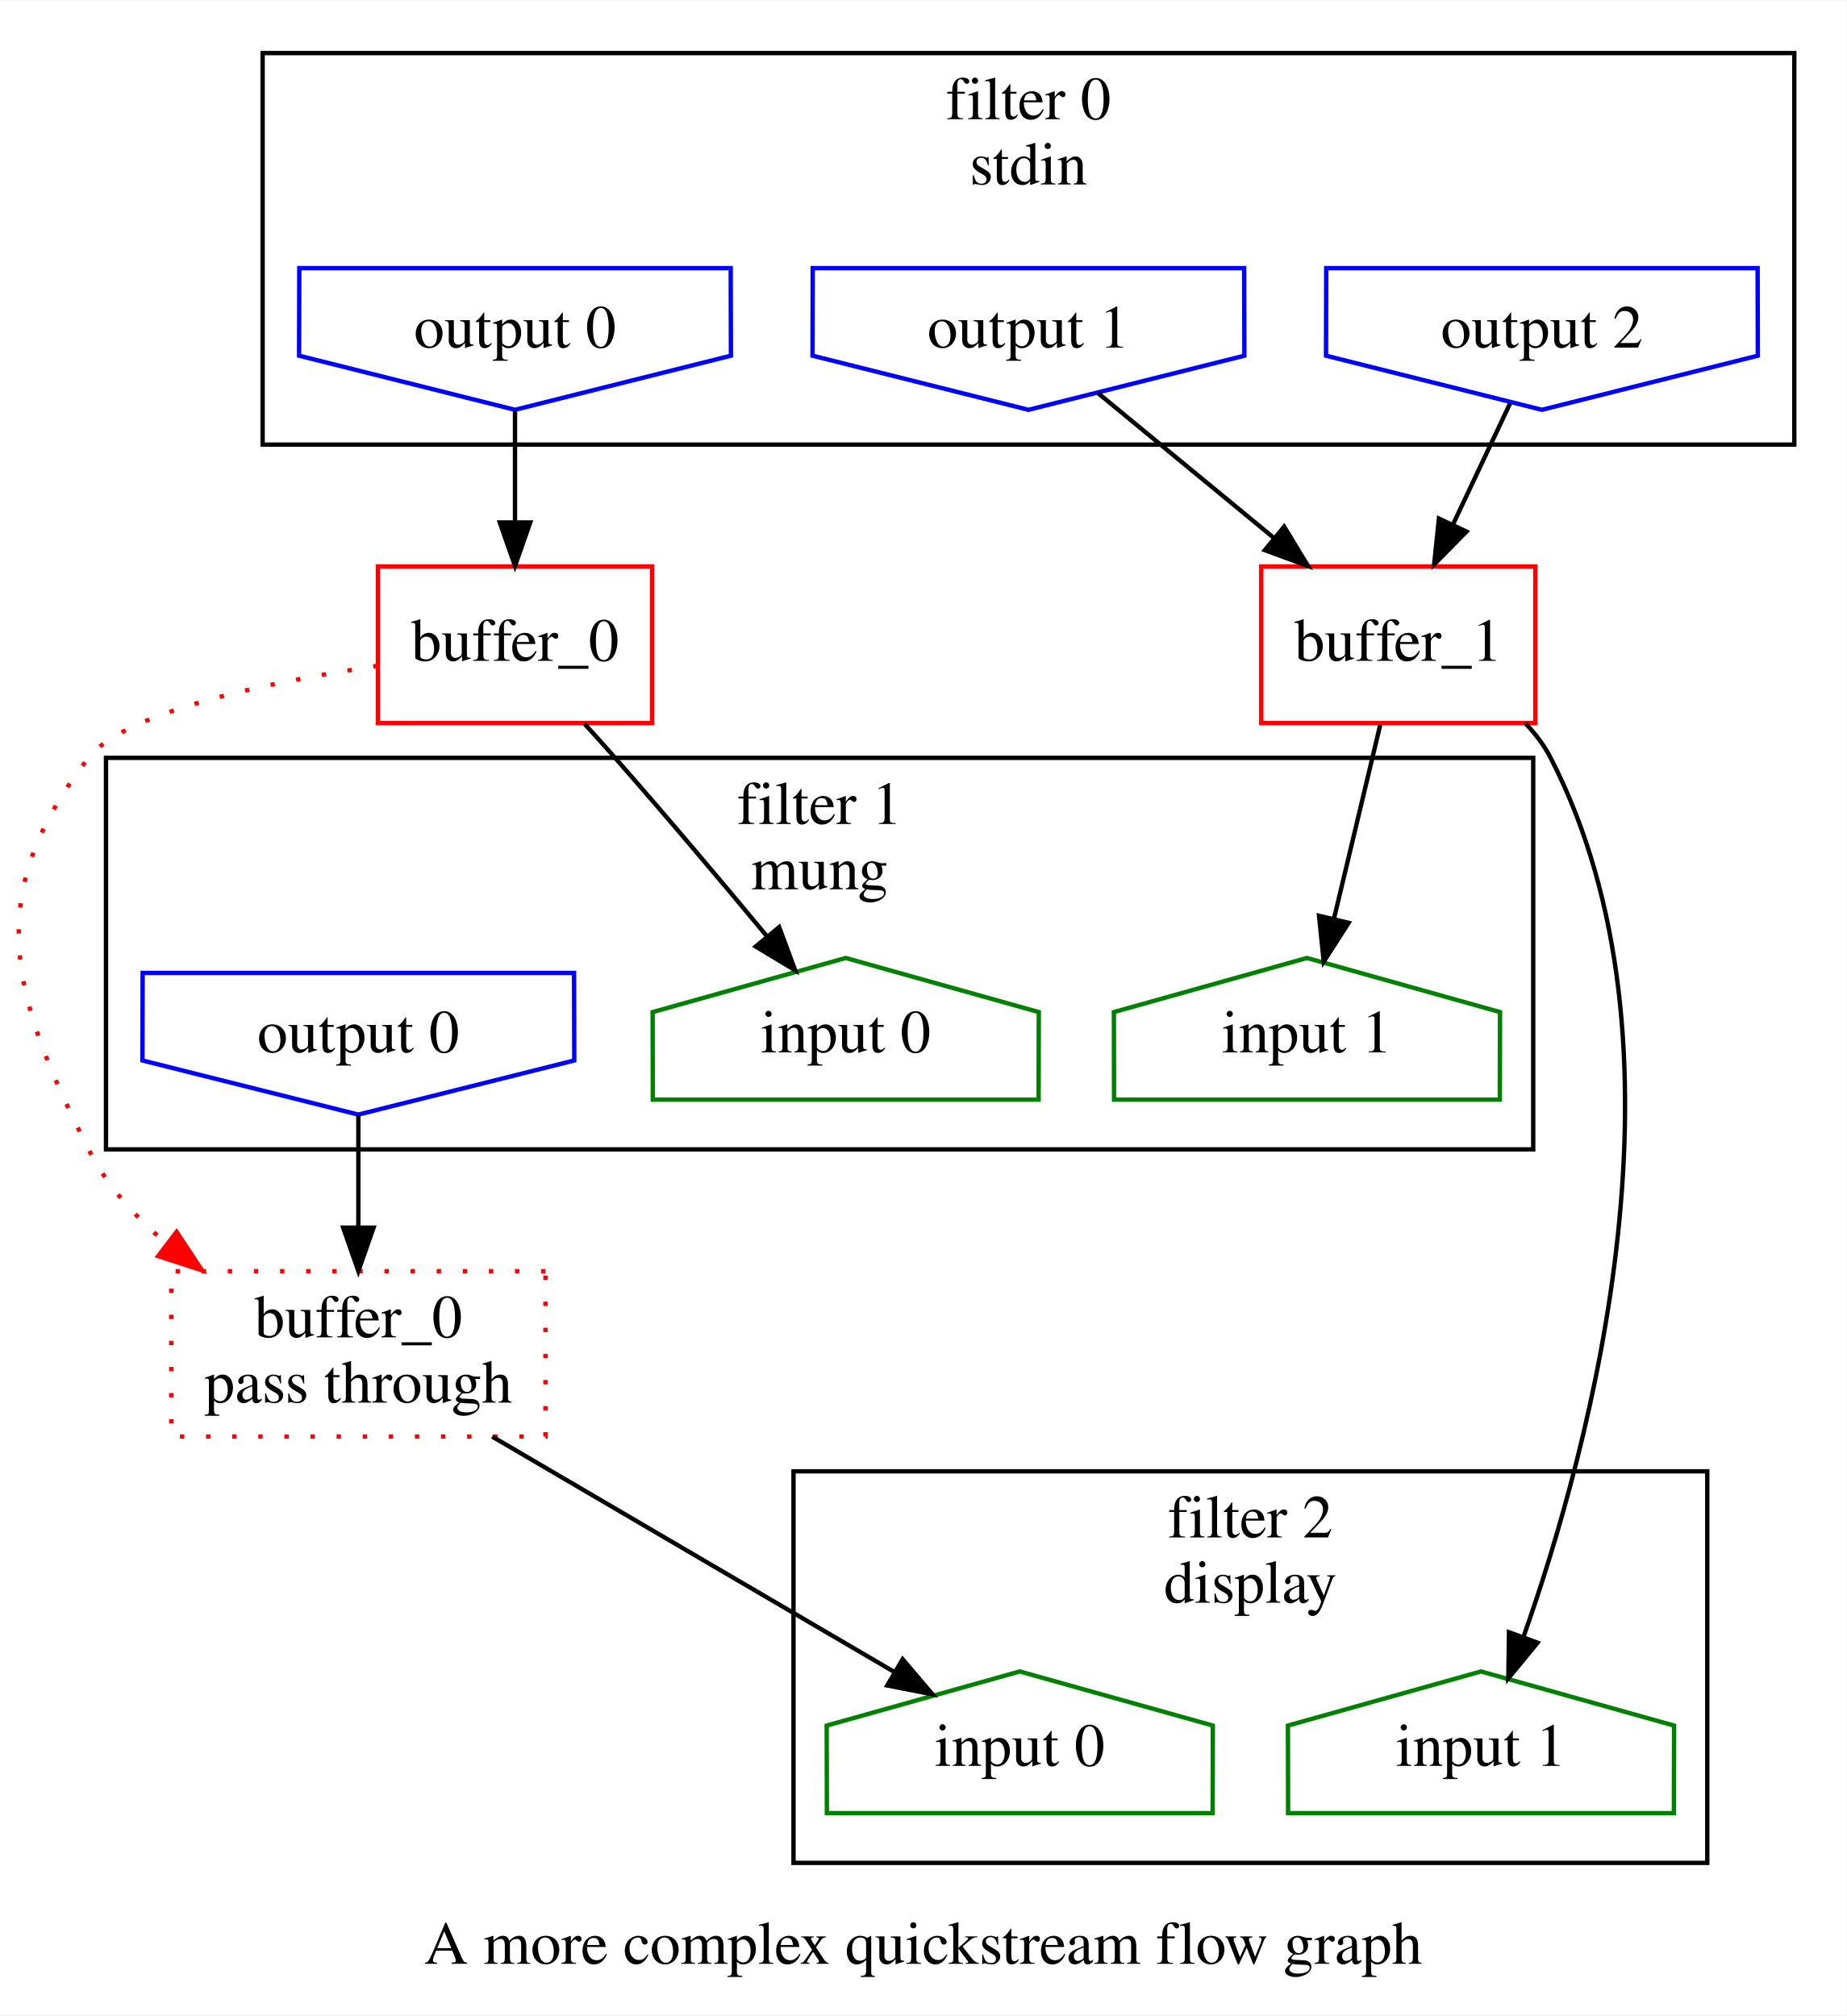
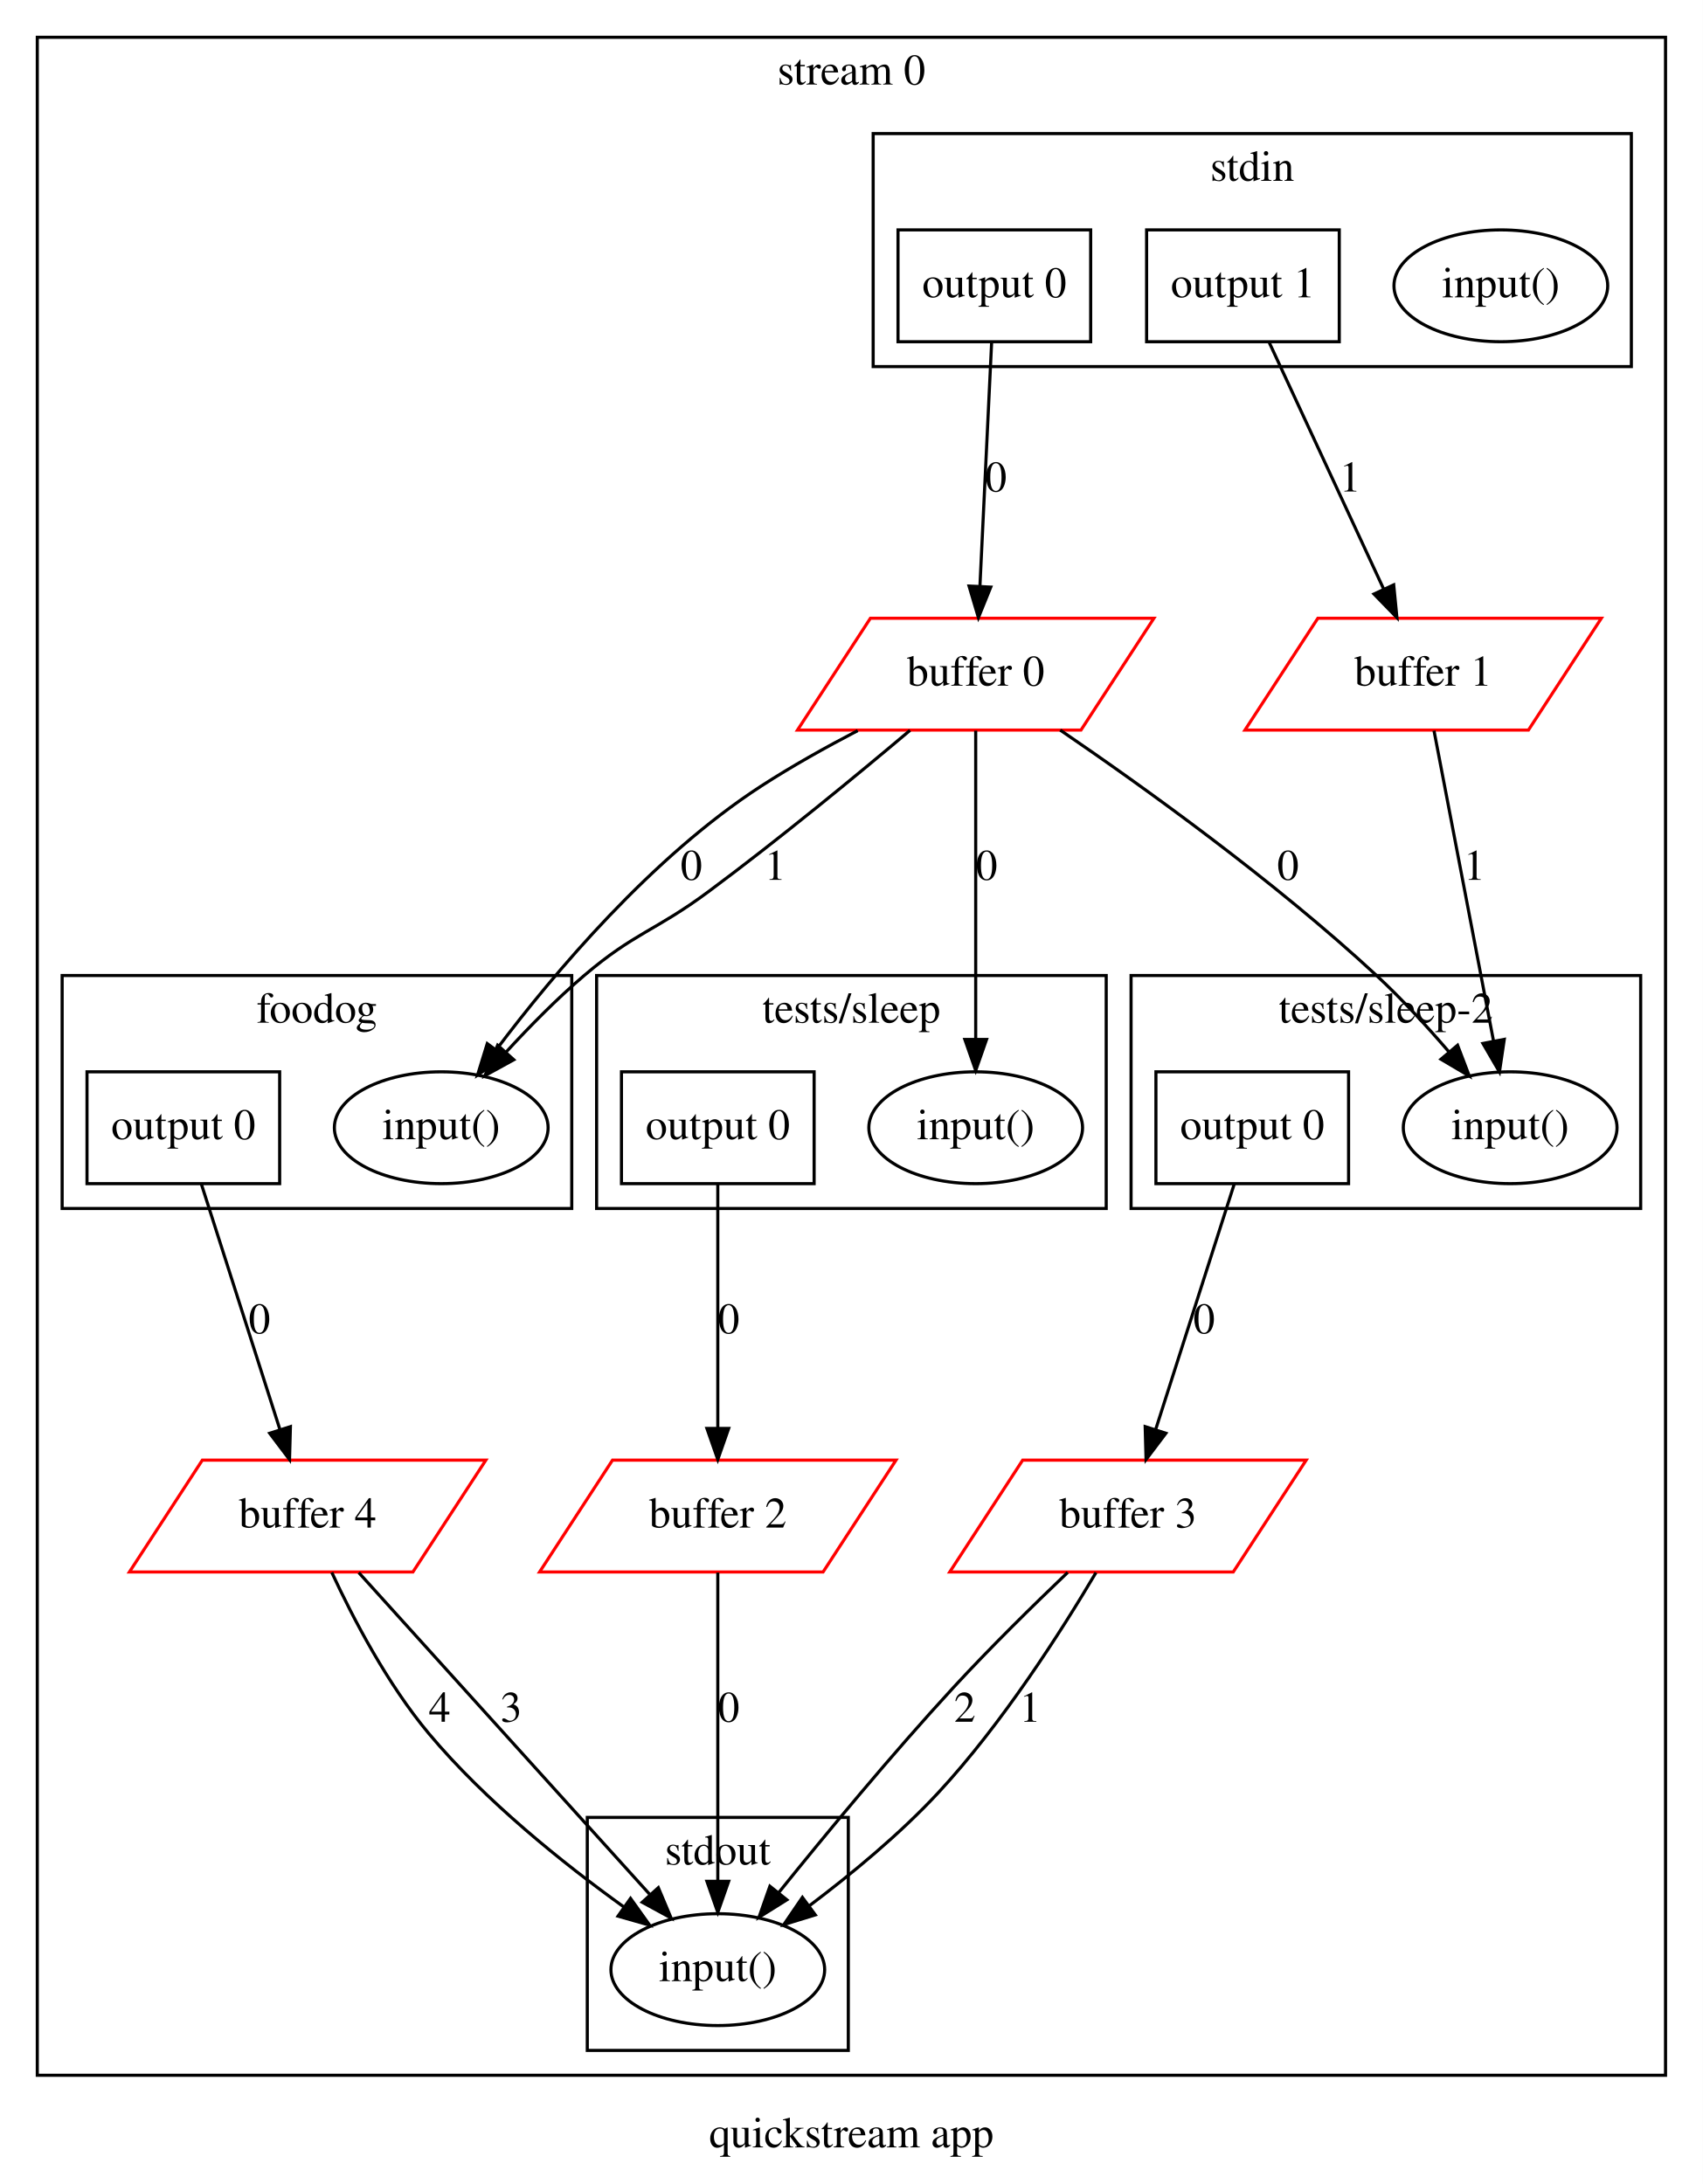
- <svg xmlns="http://www.w3.org/2000/svg" width="424pt" height="463pt" viewBox="0.00 0.00 424.36 463.00">
-   <g id="graph0" class="graph" transform="scale(1 1) rotate(0) translate(4 459)">
-     <polygon fill="white" stroke="none" points="-4,4 -4,-459 420.356,-459 420.356,4 -4,4" />
-     <text text-anchor="middle" x="208.178" y="-7.8" font-family="Times,serif" font-size="14.00">A more complex quickstream flow graph</text>
+ <svg xmlns="http://www.w3.org/2000/svg" width="548pt" height="703pt" viewBox="0.00 0.00 548.00 703.00">
+   <g id="graph0" class="graph" transform="scale(1 1) rotate(0) translate(4 699)">
+     <polygon fill="#ffffff" stroke="transparent" points="-4,4 -4,-699 544,-699 544,4 -4,4" />
+     <text text-anchor="middle" x="270" y="-7.8" font-family="Times,serif" font-size="14.00" fill="#000000">quickstream app</text>
    <g id="clust1" class="cluster">
-       <polygon fill="none" stroke="black" points="56.356,-357 56.356,-447 408.356,-447 408.356,-357 56.356,-357" />
-       <text text-anchor="middle" x="232.356" y="-431.8" font-family="Times,serif" font-size="14.00">filter 0</text>
-       <text text-anchor="middle" x="232.356" y="-416.8" font-family="Times,serif" font-size="14.00">stdin</text>
+       <polygon fill="none" stroke="#000000" points="8,-31 8,-687 532,-687 532,-31 8,-31" />
+       <text text-anchor="middle" x="270" y="-671.8" font-family="Times,serif" font-size="14.00" fill="#000000">stream 0</text>
    </g>
    <g id="clust2" class="cluster">
-       <polygon fill="none" stroke="black" points="20.356,-195 20.356,-285 348.356,-285 348.356,-195 20.356,-195" />
-       <text text-anchor="middle" x="184.356" y="-269.8" font-family="Times,serif" font-size="14.00">filter 1</text>
-       <text text-anchor="middle" x="184.356" y="-254.8" font-family="Times,serif" font-size="14.00">mung</text>
+       <polygon fill="none" stroke="#000000" points="277,-581 277,-656 521,-656 521,-581 277,-581" />
+       <text text-anchor="middle" x="399" y="-640.8" font-family="Times,serif" font-size="14.00" fill="#000000">stdin</text>
+     </g>
+     <g id="clust3" class="cluster">
+       <polygon fill="none" stroke="#000000" points="188,-310 188,-385 352,-385 352,-310 188,-310" />
+       <text text-anchor="middle" x="270" y="-369.8" font-family="Times,serif" font-size="14.00" fill="#000000">tests/sleep</text>
+     </g>
+     <g id="clust4" class="cluster">
+       <polygon fill="none" stroke="#000000" points="185,-39 185,-114 269,-114 269,-39 185,-39" />
+       <text text-anchor="middle" x="227" y="-98.8" font-family="Times,serif" font-size="14.00" fill="#000000">stdout</text>
    </g>
    <g id="clust5" class="cluster">
-       <polygon fill="none" stroke="black" points="178.356,-31 178.356,-121 388.356,-121 388.356,-31 178.356,-31" />
-       <text text-anchor="middle" x="283.356" y="-105.8" font-family="Times,serif" font-size="14.00">filter 2</text>
-       <text text-anchor="middle" x="283.356" y="-90.8" font-family="Times,serif" font-size="14.00">display</text>
+       <polygon fill="none" stroke="#000000" points="360,-310 360,-385 524,-385 524,-310 360,-310" />
+       <text text-anchor="middle" x="442" y="-369.8" font-family="Times,serif" font-size="14.00" fill="#000000">tests/sleep-2</text>
+     </g>
+     <g id="clust6" class="cluster">
+       <polygon fill="none" stroke="#000000" points="16,-310 16,-385 180,-385 180,-310 16,-310" />
+       <text text-anchor="middle" x="98" y="-369.8" font-family="Times,serif" font-size="14.00" fill="#000000">foodog</text>
    </g>
    <g id="node1" class="node">
-       <polygon fill="none" stroke="blue" points="64.737,-377.438 114.356,-365 163.975,-377.438 163.928,-397.562 64.783,-397.562 64.737,-377.438" />
-       <text text-anchor="middle" x="114.356" y="-379.3" font-family="Times,serif" font-size="14.00">output 0</text>
+       <ellipse fill="none" stroke="#000000" cx="479" cy="-607" rx="34.394" ry="18" />
+       <text text-anchor="middle" x="479" y="-603.3" font-family="Times,serif" font-size="14.00" fill="#000000">input()</text>
+     </g>
+     <g id="node2" class="node">
+       <polygon fill="none" stroke="#000000" points="347,-625 285,-625 285,-589 347,-589 347,-625" />
+       <text text-anchor="middle" x="316" y="-603.3" font-family="Times,serif" font-size="14.00" fill="#000000">output 0</text>
+     </g>
+     <g id="node11" class="node">
+       <polygon fill="none" stroke="#ff0000" points="367.353,-500 276.117,-500 252.647,-464 343.883,-464 367.353,-500" />
+       <text text-anchor="middle" x="310" y="-478.3" font-family="Times,serif" font-size="14.00" fill="#000000">buffer 0</text>
+     </g>
+     <g id="edge1" class="edge">
+       <path fill="none" stroke="#000000" d="M315.127,-588.824C314.141,-568.272 312.522,-534.547 311.368,-510.489" />
+       <polygon fill="#000000" stroke="#000000" points="314.849,-510.019 310.873,-500.198 307.857,-510.354 314.849,-510.019" />
+       <text text-anchor="middle" x="316.5" y="-540.8" font-family="Times,serif" font-size="14.00" fill="#000000">0</text>
+     </g>
+     <g id="node3" class="node">
+       <polygon fill="none" stroke="#000000" points="427,-625 365,-625 365,-589 427,-589 427,-625" />
+       <text text-anchor="middle" x="396" y="-603.3" font-family="Times,serif" font-size="14.00" fill="#000000">output 1</text>
+     </g>
+     <g id="node12" class="node">
+       <polygon fill="none" stroke="#ff0000" points="511.353,-500 420.117,-500 396.647,-464 487.883,-464 511.353,-500" />
+       <text text-anchor="middle" x="454" y="-478.3" font-family="Times,serif" font-size="14.00" fill="#000000">buffer 1</text>
+     </g>
+     <g id="edge6" class="edge">
+       <path fill="none" stroke="#000000" d="M404.434,-588.824C414.099,-567.995 430.042,-533.633 441.231,-509.519" />
+       <polygon fill="#000000" stroke="#000000" points="444.522,-510.742 445.556,-500.198 438.172,-507.796 444.522,-510.742" />
+       <text text-anchor="middle" x="430.5" y="-540.8" font-family="Times,serif" font-size="14.00" fill="#000000">1</text>
+     </g>
+     <g id="node4" class="node">
+       <ellipse fill="none" stroke="#000000" cx="310" cy="-336" rx="34.394" ry="18" />
+       <text text-anchor="middle" x="310" y="-332.3" font-family="Times,serif" font-size="14.00" fill="#000000">input()</text>
+     </g>
+     <g id="node5" class="node">
+       <polygon fill="none" stroke="#000000" points="258,-354 196,-354 196,-318 258,-318 258,-354" />
+       <text text-anchor="middle" x="227" y="-332.3" font-family="Times,serif" font-size="14.00" fill="#000000">output 0</text>
+     </g>
+     <g id="node13" class="node">
+       <polygon fill="none" stroke="#ff0000" points="284.353,-229 193.117,-229 169.647,-193 260.883,-193 284.353,-229" />
+       <text text-anchor="middle" x="227" y="-207.3" font-family="Times,serif" font-size="14.00" fill="#000000">buffer 2</text>
+     </g>
+     <g id="edge8" class="edge">
+       <path fill="none" stroke="#000000" d="M227,-317.824C227,-297.272 227,-263.547 227,-239.489" />
+       <polygon fill="#000000" stroke="#000000" points="230.5,-239.198 227,-229.198 223.5,-239.198 230.5,-239.198" />
+       <text text-anchor="middle" x="230.5" y="-269.8" font-family="Times,serif" font-size="14.00" fill="#000000">0</text>
+     </g>
+     <g id="node6" class="node">
+       <ellipse fill="none" stroke="#000000" cx="227" cy="-65" rx="34.394" ry="18" />
+       <text text-anchor="middle" x="227" y="-61.3" font-family="Times,serif" font-size="14.00" fill="#000000">input()</text>
+     </g>
+     <g id="node7" class="node">
+       <ellipse fill="none" stroke="#000000" cx="482" cy="-336" rx="34.394" ry="18" />
+       <text text-anchor="middle" x="482" y="-332.3" font-family="Times,serif" font-size="14.00" fill="#000000">input()</text>
+     </g>
+     <g id="node8" class="node">
+       <polygon fill="none" stroke="#000000" points="430,-354 368,-354 368,-318 430,-318 430,-354" />
+       <text text-anchor="middle" x="399" y="-332.3" font-family="Times,serif" font-size="14.00" fill="#000000">output 0</text>
+     </g>
+     <g id="node14" class="node">
+       <polygon fill="none" stroke="#ff0000" points="416.353,-229 325.117,-229 301.647,-193 392.883,-193 416.353,-229" />
+       <text text-anchor="middle" x="359" y="-207.3" font-family="Times,serif" font-size="14.00" fill="#000000">buffer 3</text>
+     </g>
+     <g id="edge10" class="edge">
+       <path fill="none" stroke="#000000" d="M393.184,-317.824C386.548,-297.087 375.62,-262.938 367.909,-238.841" />
+       <polygon fill="#000000" stroke="#000000" points="371.205,-237.655 364.823,-229.198 364.538,-239.789 371.205,-237.655" />
+       <text text-anchor="middle" x="383.5" y="-269.8" font-family="Times,serif" font-size="14.00" fill="#000000">0</text>
    </g>
    <g id="node9" class="node">
-       <polygon fill="none" stroke="red" points="145.856,-329 82.856,-329 82.856,-293 145.856,-293 145.856,-329" />
-       <text text-anchor="middle" x="114.356" y="-307.3" font-family="Times,serif" font-size="14.00">buffer_0</text>
+       <ellipse fill="none" stroke="#000000" cx="138" cy="-336" rx="34.394" ry="18" />
+       <text text-anchor="middle" x="138" y="-332.3" font-family="Times,serif" font-size="14.00" fill="#000000">input()</text>
+     </g>
+     <g id="node10" class="node">
+       <polygon fill="none" stroke="#000000" points="86,-354 24,-354 24,-318 86,-318 86,-354" />
+       <text text-anchor="middle" x="55" y="-332.3" font-family="Times,serif" font-size="14.00" fill="#000000">output 0</text>
+     </g>
+     <g id="node15" class="node">
+       <polygon fill="none" stroke="#ff0000" points="152.353,-229 61.117,-229 37.647,-193 128.883,-193 152.353,-229" />
+       <text text-anchor="middle" x="95" y="-207.3" font-family="Times,serif" font-size="14.00" fill="#000000">buffer 4</text>
+     </g>
+     <g id="edge13" class="edge">
+       <path fill="none" stroke="#000000" d="M60.816,-317.824C67.452,-297.087 78.38,-262.938 86.091,-238.841" />
+       <polygon fill="#000000" stroke="#000000" points="89.462,-239.789 89.177,-229.198 82.795,-237.655 89.462,-239.789" />
+       <text text-anchor="middle" x="79.5" y="-269.8" font-family="Times,serif" font-size="14.00" fill="#000000">0</text>
+     </g>
+     <g id="edge2" class="edge">
+       <path fill="none" stroke="#000000" d="M310,-463.804C310,-438.887 310,-393.894 310,-364.488" />
+       <polygon fill="#000000" stroke="#000000" points="313.5,-364.425 310,-354.425 306.5,-364.425 313.5,-364.425" />
+       <text text-anchor="middle" x="313.5" y="-415.8" font-family="Times,serif" font-size="14.00" fill="#000000">0</text>
    </g>
    <g id="edge3" class="edge">
-       <path fill="none" stroke="black" d="M114.356,-364.697C114.356,-356.983 114.356,-347.712 114.356,-339.112" />
-       <polygon fill="black" stroke="black" points="117.856,-339.104 114.356,-329.104 110.856,-339.104 117.856,-339.104" />
-     </g>
-     <g id="node2" class="node">
-       <polygon fill="none" stroke="blue" points="182.737,-377.438 232.356,-365 281.975,-377.438 281.928,-397.562 182.783,-397.562 182.737,-377.438" />
-       <text text-anchor="middle" x="232.356" y="-379.3" font-family="Times,serif" font-size="14.00">output 1</text>
-     </g>
-     <g id="node10" class="node">
-       <polygon fill="none" stroke="red" points="348.856,-329 285.856,-329 285.856,-293 348.856,-293 348.856,-329" />
-       <text text-anchor="middle" x="317.356" y="-307.3" font-family="Times,serif" font-size="14.00">buffer_1</text>
+       <path fill="none" stroke="#000000" d="M337.2,-463.995C364.216,-445.563 406.226,-415.387 439,-385 447.092,-377.497 455.258,-368.602 462.267,-360.463" />
+       <polygon fill="#000000" stroke="#000000" points="465.078,-362.558 468.845,-352.656 459.725,-358.048 465.078,-362.558" />
+       <text text-anchor="middle" x="410.5" y="-415.8" font-family="Times,serif" font-size="14.00" fill="#000000">0</text>
    </g>
    <g id="edge4" class="edge">
-       <path fill="none" stroke="black" d="M248.344,-368.834C259.654,-359.519 275.135,-346.77 288.569,-335.707" />
-       <polygon fill="black" stroke="black" points="291.119,-338.141 296.613,-329.082 286.669,-332.737 291.119,-338.141" />
-     </g>
-     <g id="node3" class="node">
-       <polygon fill="none" stroke="blue" points="300.737,-377.438 350.356,-365 399.975,-377.438 399.928,-397.562 300.783,-397.562 300.737,-377.438" />
-       <text text-anchor="middle" x="350.356" y="-379.3" font-family="Times,serif" font-size="14.00">output 2</text>
-     </g>
-     <g id="edge1" class="edge">
-       <path fill="none" stroke="black" d="M343.032,-366.465C339.199,-358.334 334.397,-348.147 329.985,-338.79" />
-       <polygon fill="black" stroke="black" points="333.017,-337.014 325.587,-329.461 326.686,-339.999 333.017,-337.014" />
-     </g>
-     <g id="node4" class="node">
-       <polygon fill="none" stroke="green" points="234.728,-226.562 190.356,-239 145.984,-226.562 146.025,-206.438 234.686,-206.438 234.728,-226.562" />
-       <text text-anchor="middle" x="190.356" y="-217.3" font-family="Times,serif" font-size="14.00">input 0</text>
-     </g>
-     <g id="node5" class="node">
-       <polygon fill="none" stroke="green" points="340.728,-226.562 296.356,-239 251.984,-226.562 252.025,-206.438 340.686,-206.438 340.728,-226.562" />
-       <text text-anchor="middle" x="296.356" y="-217.3" font-family="Times,serif" font-size="14.00">input 1</text>
-     </g>
-     <g id="node6" class="node">
-       <polygon fill="none" stroke="blue" points="28.737,-215.438 78.356,-203 127.975,-215.438 127.928,-235.562 28.783,-235.562 28.737,-215.438" />
-       <text text-anchor="middle" x="78.356" y="-217.3" font-family="Times,serif" font-size="14.00">output 0</text>
-     </g>
-     <g id="node11" class="node">
-       <polygon fill="none" stroke="red" stroke-dasharray="1,5" points="121.356,-167 35.356,-167 35.356,-129 121.356,-129 121.356,-167" />
-       <text text-anchor="middle" x="78.356" y="-151.8" font-family="Times,serif" font-size="14.00">buffer_0</text>
-       <text text-anchor="middle" x="78.356" y="-136.8" font-family="Times,serif" font-size="14.00">pass through</text>
-     </g>
-     <g id="edge8" class="edge">
-       <path fill="none" stroke="black" d="M78.356,-202.813C78.356,-195.11 78.356,-185.823 78.356,-177.149" />
-       <polygon fill="black" stroke="black" points="81.856,-177.02 78.356,-167.02 74.856,-177.02 81.856,-177.02" />
-     </g>
-     <g id="node7" class="node">
-       <polygon fill="none" stroke="green" points="274.728,-62.562 230.356,-75 185.984,-62.562 186.025,-42.438 274.686,-42.438 274.728,-62.562" />
-       <text text-anchor="middle" x="230.356" y="-53.3" font-family="Times,serif" font-size="14.00">input 0</text>
-     </g>
-     <g id="node8" class="node">
-       <polygon fill="none" stroke="green" points="380.728,-62.562 336.356,-75 291.984,-62.562 292.025,-42.438 380.686,-42.438 380.728,-62.562" />
-       <text text-anchor="middle" x="336.356" y="-53.3" font-family="Times,serif" font-size="14.00">input 1</text>
+       <path fill="none" stroke="#000000" d="M272.027,-463.822C261.736,-458.459 250.75,-452.322 241,-446 205.851,-423.209 174.376,-385.894 155.73,-361.141" />
+       <polygon fill="#000000" stroke="#000000" points="158.441,-358.919 149.685,-352.953 152.809,-363.077 158.441,-358.919" />
+       <text text-anchor="middle" x="218.5" y="-415.8" font-family="Times,serif" font-size="14.00" fill="#000000">0</text>
    </g>
    <g id="edge5" class="edge">
-       <path fill="none" stroke="black" d="M130.294,-292.877C132.68,-290.256 135.096,-287.568 137.356,-285 149.17,-271.573 162.096,-256.221 172.226,-244.033" />
-       <polygon fill="black" stroke="black" points="175.061,-246.098 178.744,-236.164 169.67,-241.633 175.061,-246.098" />
-     </g>
-     <g id="edge2" class="edge">
-       <path fill="none" stroke="red" stroke-dasharray="1,5" d="M82.778,-306.154C57.34,-302.331 24.516,-295.503 16.356,-285 -8.185,-253.413 -1.625,-230.731 16.356,-195 20.559,-186.647 27.076,-179.431 34.334,-173.352" />
-       <polygon fill="red" stroke="red" points="36.581,-176.04 42.425,-167.202 32.346,-170.467 36.581,-176.04" />
-     </g>
-     <g id="edge6" class="edge">
-       <path fill="none" stroke="black" d="M313.207,-292.614C310.167,-279.877 305.991,-262.374 302.556,-247.981" />
-       <polygon fill="black" stroke="black" points="305.938,-247.077 300.213,-238.163 299.13,-248.702 305.938,-247.077" />
+       <path fill="none" stroke="#000000" d="M288.863,-463.908C271.708,-449.443 246.725,-428.865 224,-412 206.776,-399.217 200.331,-398.905 184,-385 175.248,-377.548 166.42,-368.575 158.87,-360.355" />
+       <polygon fill="#000000" stroke="#000000" points="161.353,-357.881 152.068,-352.779 156.145,-362.558 161.353,-357.881" />
+       <text text-anchor="middle" x="245.5" y="-415.8" font-family="Times,serif" font-size="14.00" fill="#000000">1</text>
    </g>
    <g id="edge7" class="edge">
-       <path fill="none" stroke="black" d="M346.516,-292.972C348.832,-290.577 350.852,-287.921 352.356,-285 386.498,-218.656 361.556,-126.656 346.125,-82.962" />
-       <polygon fill="black" stroke="black" points="349.358,-81.61 342.633,-73.423 342.784,-84.016 349.358,-81.61" />
+       <path fill="none" stroke="#000000" d="M457.49,-463.804C462.294,-438.751 470.991,-393.401 476.629,-364.007" />
+       <polygon fill="#000000" stroke="#000000" points="480.108,-364.447 478.554,-353.966 473.233,-363.128 480.108,-364.447" />
+       <text text-anchor="middle" x="470.5" y="-415.8" font-family="Times,serif" font-size="14.00" fill="#000000">1</text>
    </g>
    <g id="edge9" class="edge">
-       <path fill="none" stroke="black" d="M109.115,-128.99C136.119,-113.178 175.105,-90.351 201.52,-74.884" />
-       <polygon fill="black" stroke="black" points="203.438,-77.817 210.299,-69.744 199.901,-71.776 203.438,-77.817" />
+       <path fill="none" stroke="#000000" d="M227,-192.804C227,-167.887 227,-122.894 227,-93.488" />
+       <polygon fill="#000000" stroke="#000000" points="230.5,-93.425 227,-83.425 223.5,-93.425 230.5,-93.425" />
+       <text text-anchor="middle" x="230.5" y="-144.8" font-family="Times,serif" font-size="14.00" fill="#000000">0</text>
+     </g>
+     <g id="edge11" class="edge">
+       <path fill="none" stroke="#000000" d="M348.712,-192.815C337.579,-173.983 318.632,-144.254 298,-122 285.54,-108.561 269.804,-95.603 256.314,-85.448" />
+       <polygon fill="#000000" stroke="#000000" points="258.381,-82.624 248.255,-79.508 254.228,-88.258 258.381,-82.624" />
+       <text text-anchor="middle" x="327.5" y="-144.8" font-family="Times,serif" font-size="14.00" fill="#000000">1</text>
+     </g>
+     <g id="edge12" class="edge">
+       <path fill="none" stroke="#000000" d="M339.611,-192.868C328.608,-182.356 314.735,-168.72 303,-156 283.03,-134.352 261.641,-108.475 246.658,-89.859" />
+       <polygon fill="#000000" stroke="#000000" points="249.235,-87.477 240.253,-81.858 243.77,-91.852 249.235,-87.477" />
+       <text text-anchor="middle" x="306.5" y="-144.8" font-family="Times,serif" font-size="14.00" fill="#000000">2</text>
+     </g>
+     <g id="edge14" class="edge">
+       <path fill="none" stroke="#000000" d="M111.451,-192.804C135.077,-166.672 178.667,-118.459 205.028,-89.302" />
+       <polygon fill="#000000" stroke="#000000" points="207.865,-91.383 211.975,-81.618 202.673,-86.689 207.865,-91.383" />
+       <text text-anchor="middle" x="160.5" y="-144.8" font-family="Times,serif" font-size="14.00" fill="#000000">3</text>
+     </g>
+     <g id="edge15" class="edge">
+       <path fill="none" stroke="#000000" d="M102.771,-192.866C109.666,-178 120.694,-156.894 134,-141 152.189,-119.273 177.272,-99.198 196.806,-85.143" />
+       <polygon fill="#000000" stroke="#000000" points="198.917,-87.936 205.073,-79.313 194.883,-82.216 198.917,-87.936" />
+       <text text-anchor="middle" x="137.5" y="-144.8" font-family="Times,serif" font-size="14.00" fill="#000000">4</text>
    </g>
  </g>
</svg>
